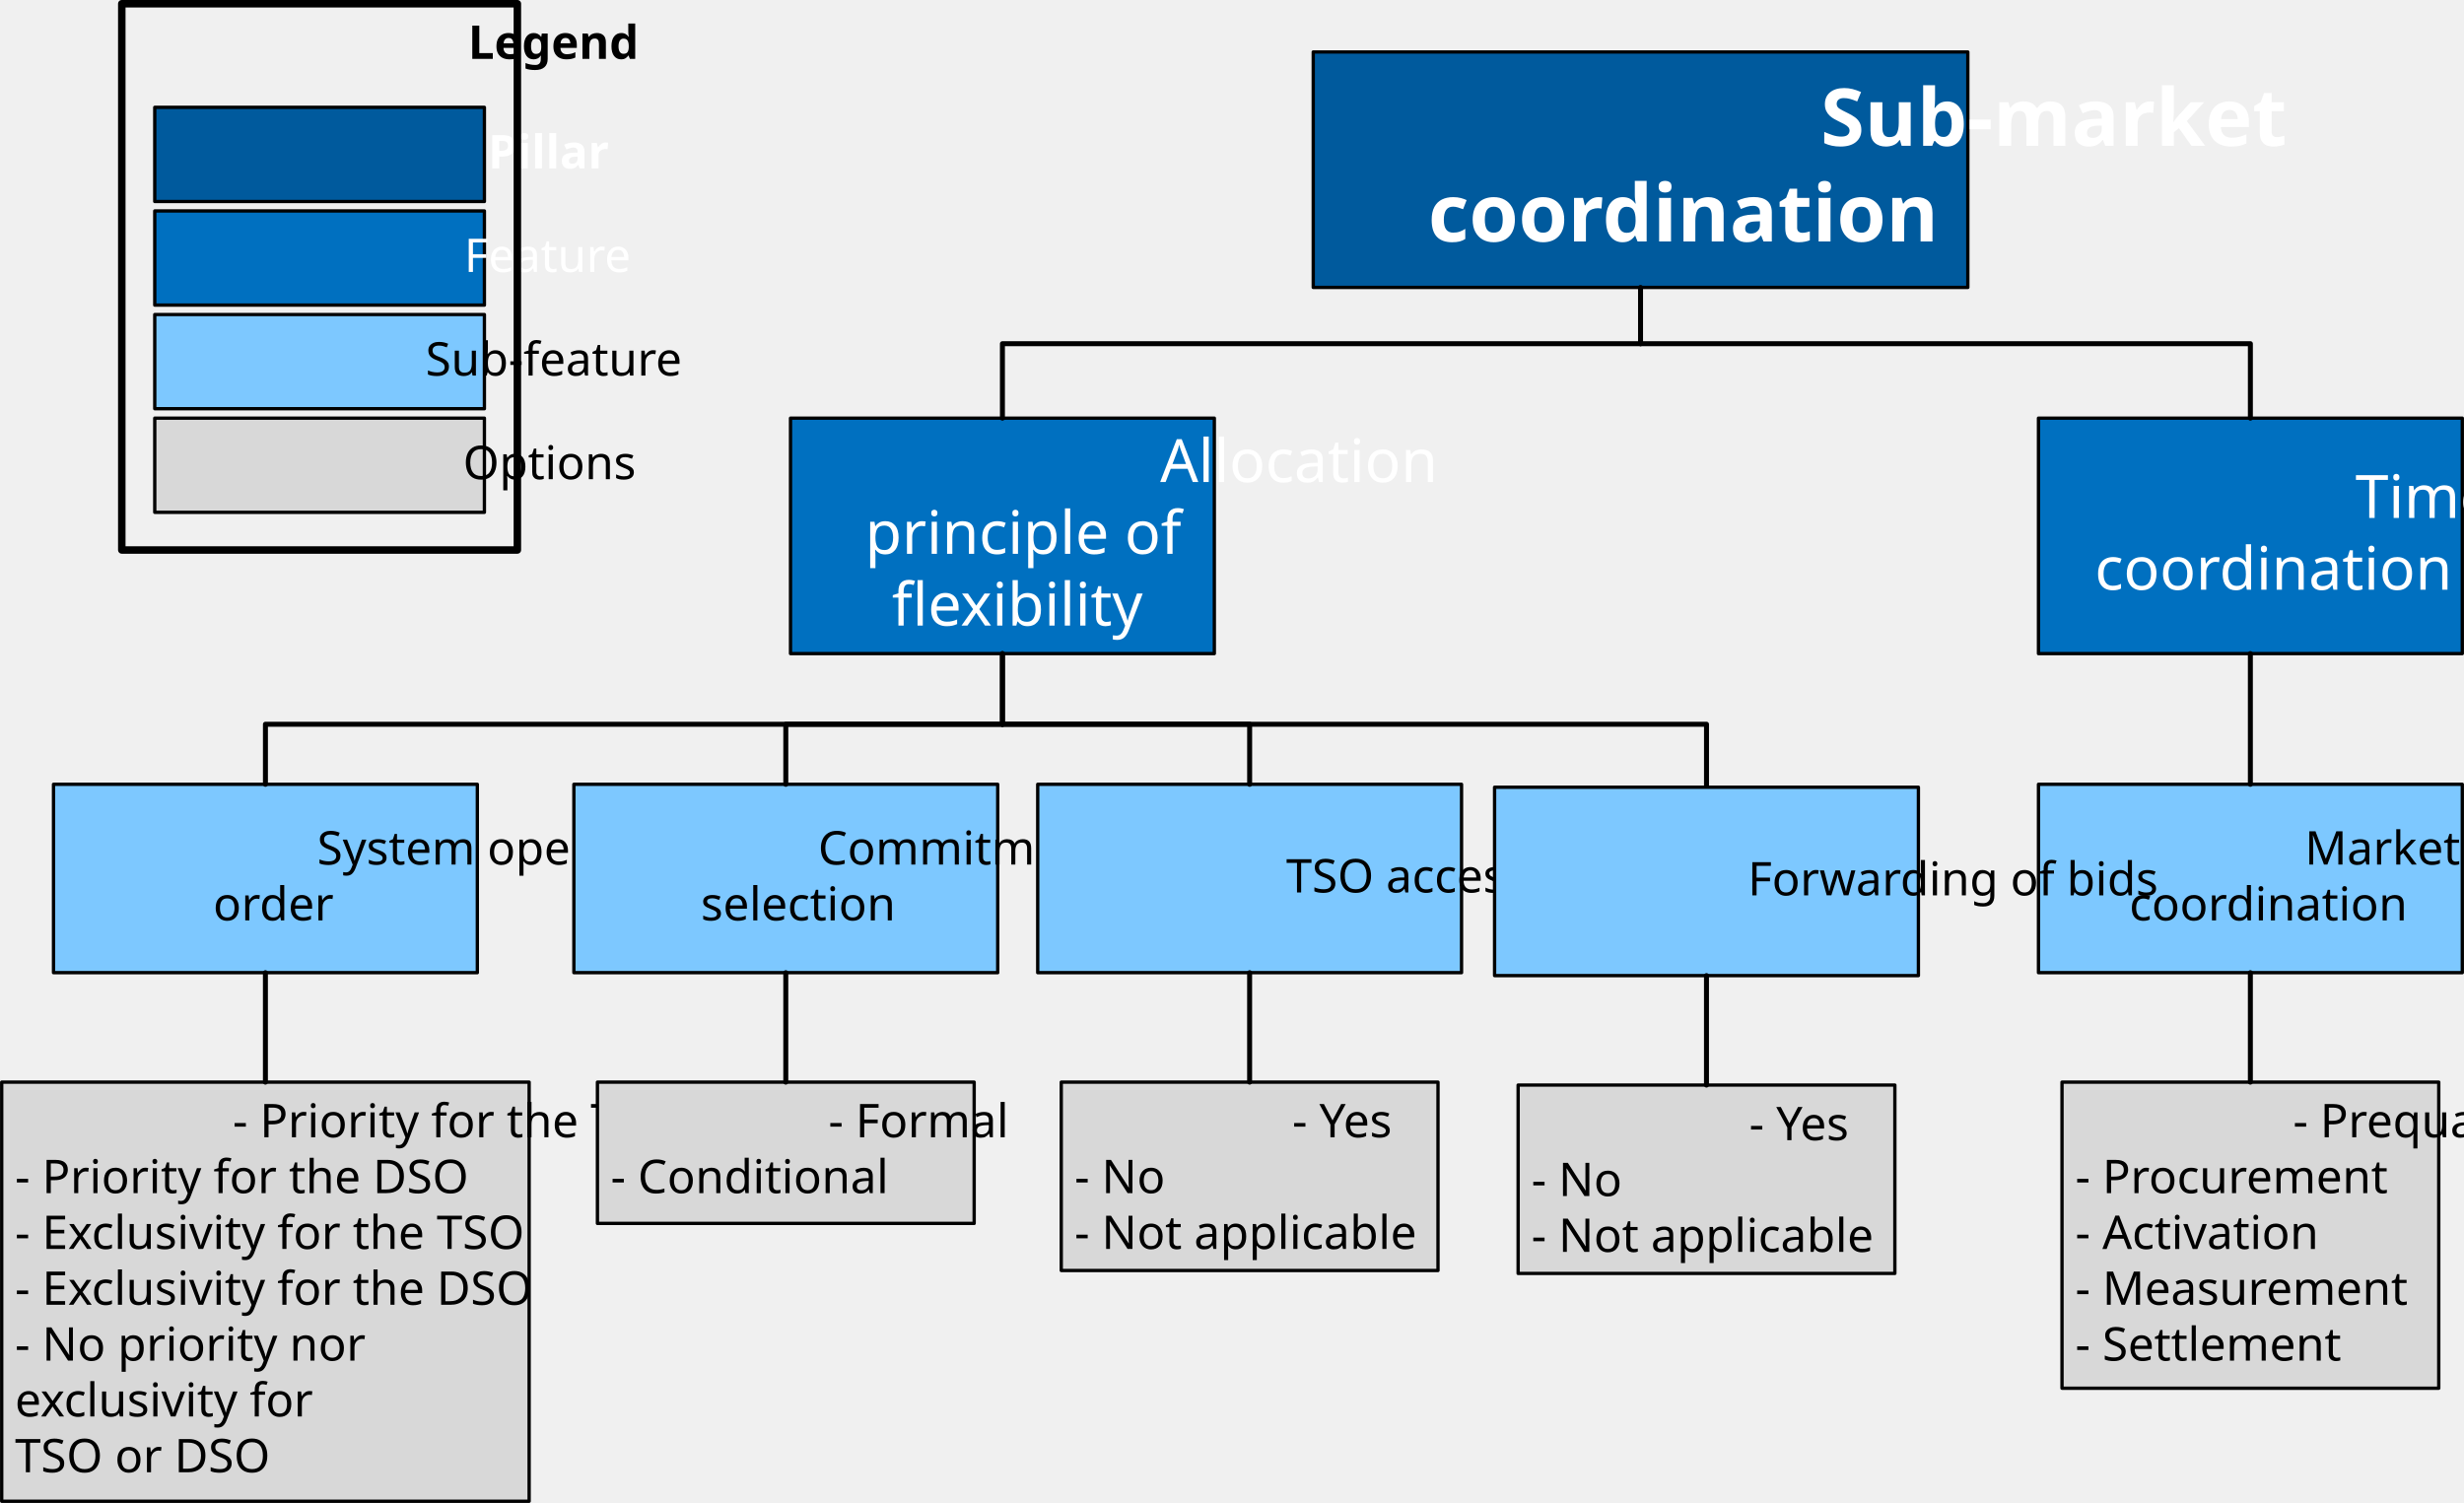
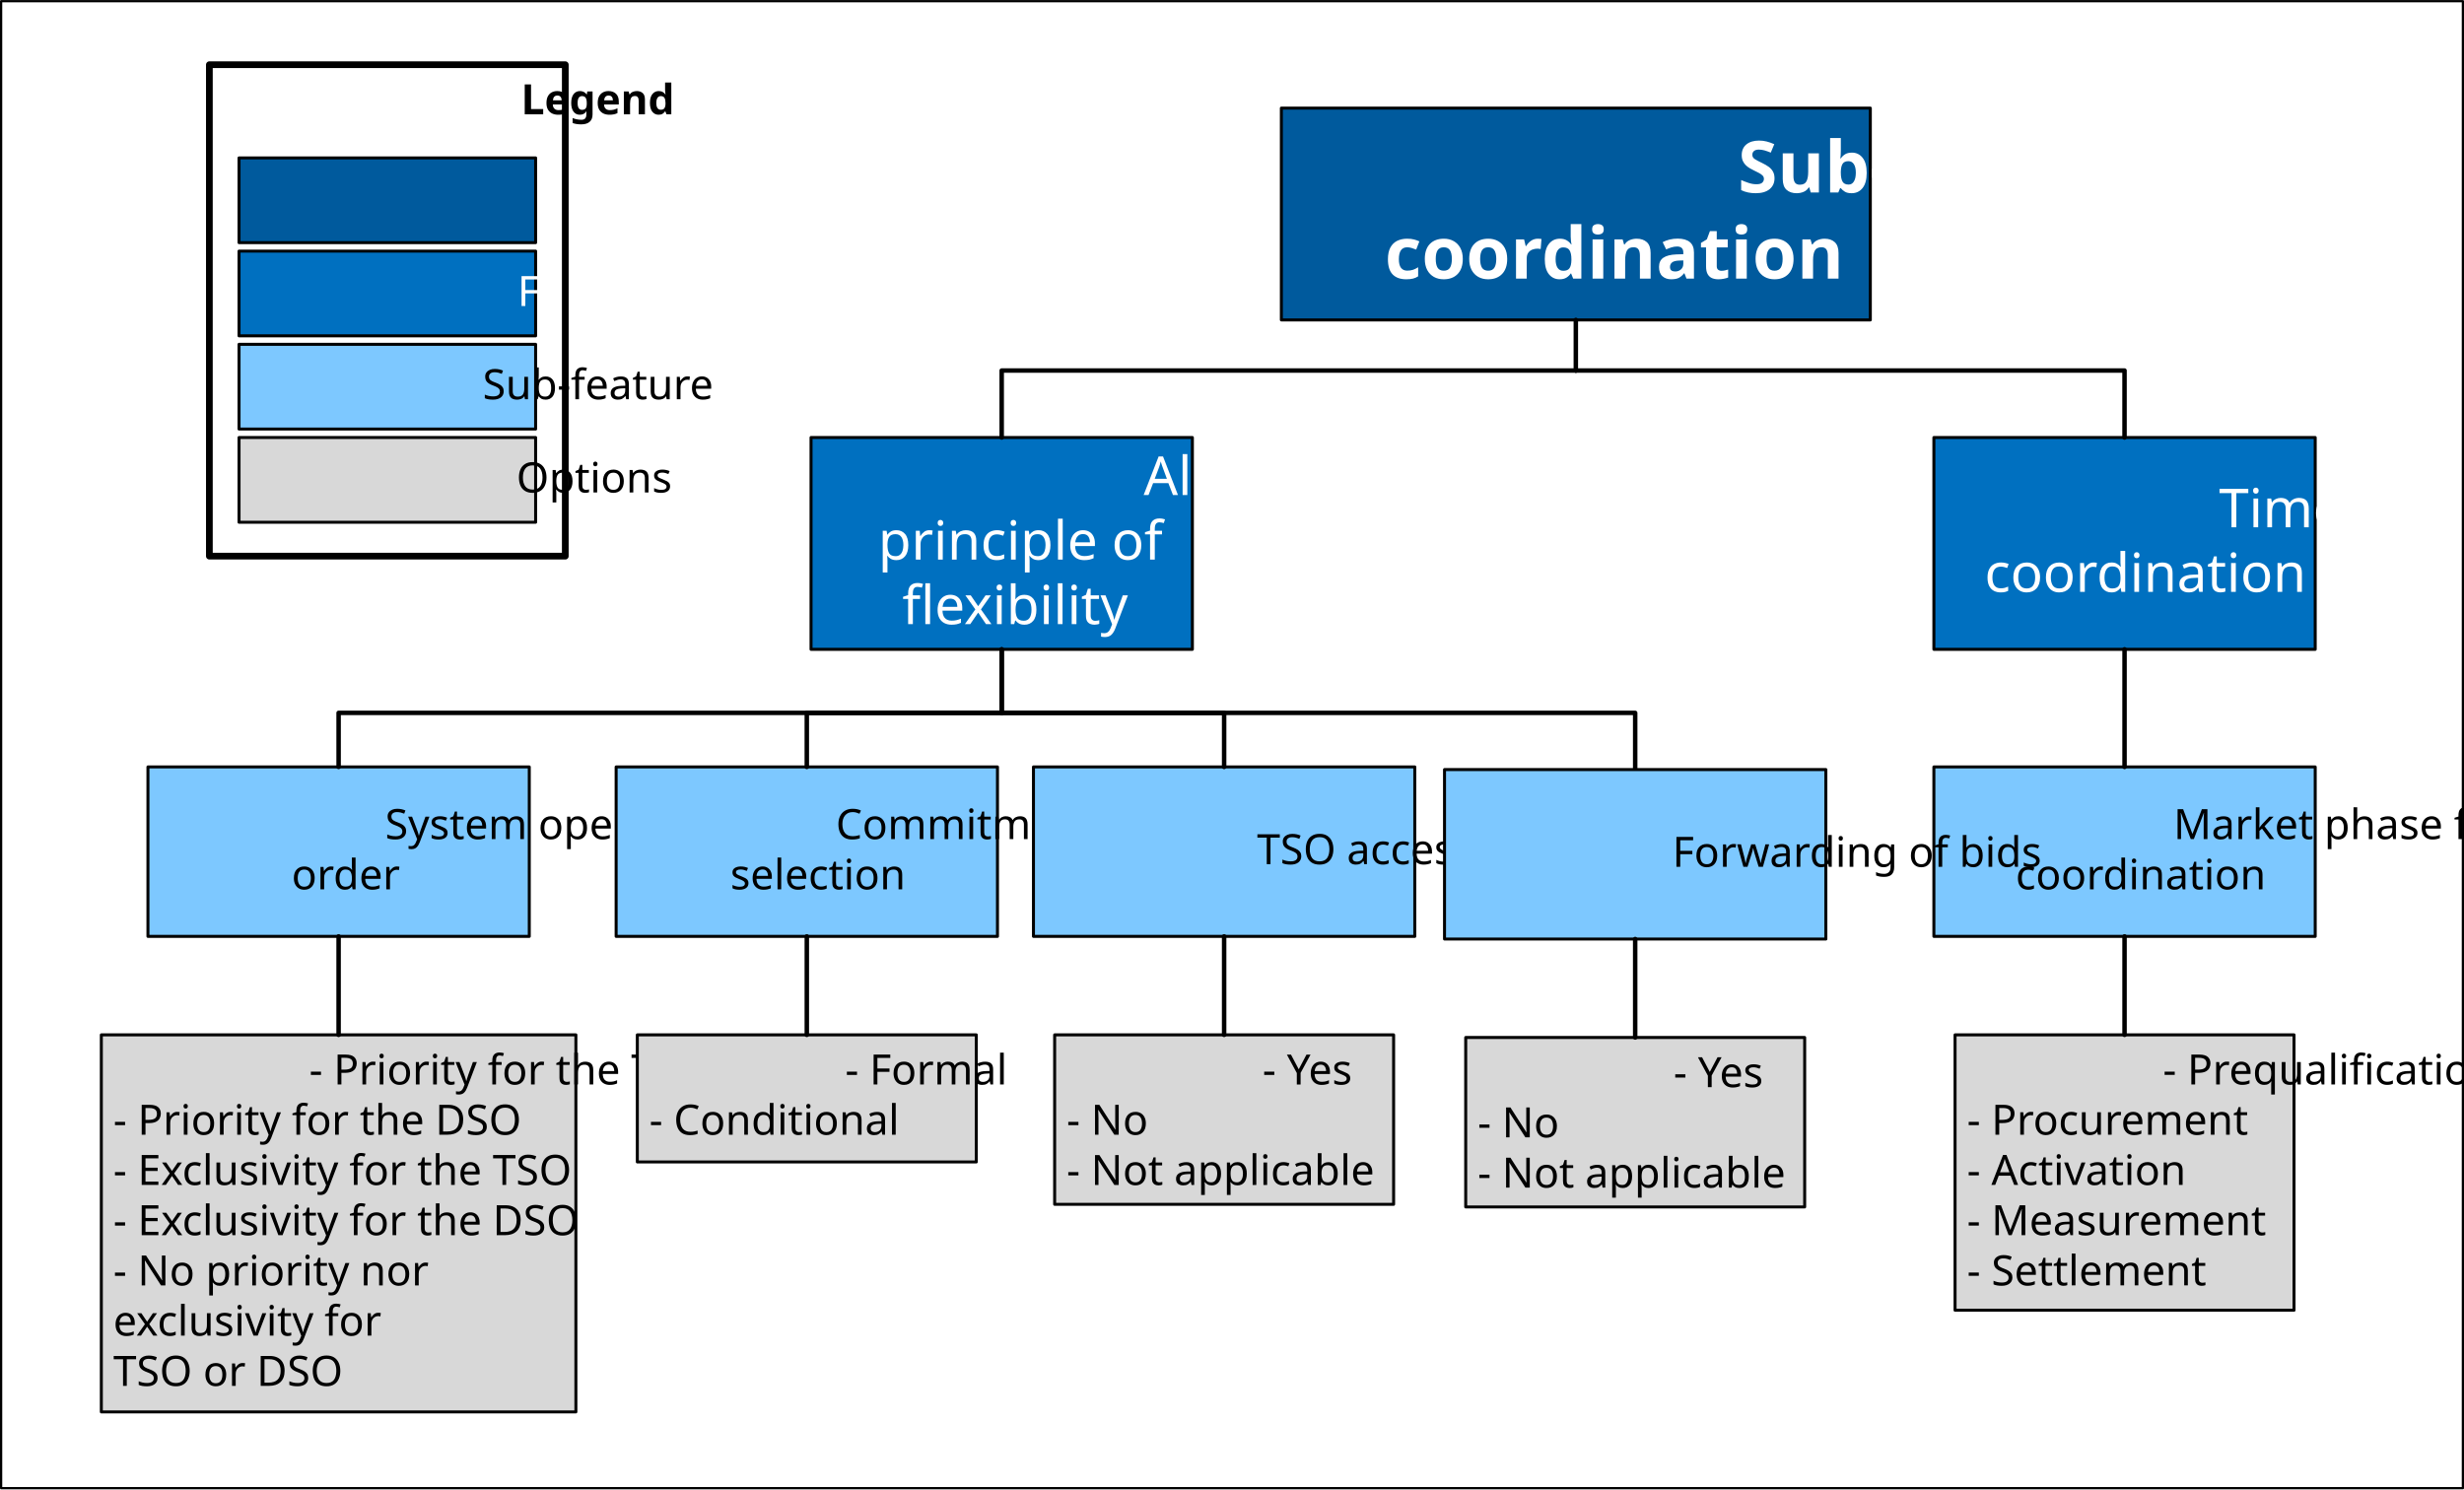
- <svg xmlns="http://www.w3.org/2000/svg" xmlns:ns1="http://schemas.microsoft.com/visio/2003/SVGExtensions/" width="10.299in" height="6.282in" viewBox="0 0 741.551 452.334" xml:space="preserve" color-interpolation-filters="sRGB" class="st14">
+ <svg xmlns="http://www.w3.org/2000/svg" xmlns:ns1="http://schemas.microsoft.com/visio/2003/SVGExtensions/" width="11.447in" height="6.92in" viewBox="0 0 824.215 498.23" xml:space="preserve" color-interpolation-filters="sRGB" class="st15">
  <ns1:documentProperties ns1:langID="1033" ns1:metric="true" ns1:viewMarkup="false" />
  <style type="text/css">
	
- 		.st1 {fill:#005a9d;stroke:#000000;stroke-linecap:round;stroke-linejoin:round;stroke-width:1}
- 		.st2 {fill:#ffffff;font-family:Calibri;font-size:2em;font-weight:bold}
- 		.st3 {font-size:1em}
- 		.st4 {fill:#0070c0;stroke:#000000;stroke-linecap:round;stroke-linejoin:round;stroke-width:1}
- 		.st5 {fill:#ffffff;font-family:Calibri;font-size:1.5em}
- 		.st6 {fill:#7dc8ff;stroke:#000000;stroke-linecap:round;stroke-linejoin:round;stroke-width:1}
- 		.st7 {fill:#000000;font-family:Calibri;font-size:1.167em}
- 		.st8 {fill:#d8d8d8;stroke:#000000;stroke-linecap:round;stroke-linejoin:round;stroke-width:1}
- 		.st9 {stroke:#000000;stroke-linecap:round;stroke-linejoin:round;stroke-width:1.5}
- 		.st10 {fill:#ffffff;font-family:Calibri;font-size:1.167em;font-weight:bold}
- 		.st11 {fill:#ffffff;font-family:Calibri;font-size:1.167em}
- 		.st12 {fill:none;stroke:#000000;stroke-linecap:round;stroke-linejoin:round;stroke-width:2.25}
- 		.st13 {fill:#000000;font-family:Calibri;font-size:1.167em;font-weight:bold}
- 		.st14 {fill:none;fill-rule:evenodd;font-size:12px;overflow:visible;stroke-linecap:square;stroke-miterlimit:3}
+ 		.st1 {fill:#ffffff;stroke:#000000;stroke-linecap:round;stroke-linejoin:round;stroke-width:0.75}
+ 		.st2 {fill:#005a9d;stroke:#000000;stroke-linecap:round;stroke-linejoin:round;stroke-width:1}
+ 		.st3 {fill:#ffffff;font-family:Calibri;font-size:2em;font-weight:bold}
+ 		.st4 {font-size:1em}
+ 		.st5 {fill:#0070c0;stroke:#000000;stroke-linecap:round;stroke-linejoin:round;stroke-width:1}
+ 		.st6 {fill:#ffffff;font-family:Calibri;font-size:1.5em}
+ 		.st7 {fill:#7dc8ff;stroke:#000000;stroke-linecap:round;stroke-linejoin:round;stroke-width:1}
+ 		.st8 {fill:#000000;font-family:Calibri;font-size:1.167em}
+ 		.st9 {fill:#d8d8d8;stroke:#000000;stroke-linecap:round;stroke-linejoin:round;stroke-width:1}
+ 		.st10 {stroke:#000000;stroke-linecap:round;stroke-linejoin:round;stroke-width:1.5}
+ 		.st11 {fill:#ffffff;font-family:Calibri;font-size:1.167em;font-weight:bold}
+ 		.st12 {fill:#ffffff;font-family:Calibri;font-size:1.167em}
+ 		.st13 {fill:none;stroke:#000000;stroke-linecap:round;stroke-linejoin:round;stroke-width:2.25}
+ 		.st14 {fill:#000000;font-family:Calibri;font-size:1.167em;font-weight:bold}
+ 		.st15 {fill:none;fill-rule:evenodd;font-size:12px;overflow:visible;stroke-linecap:square;stroke-miterlimit:3}
	
	</style>
  <g ns1:mID="0" ns1:index="1" ns1:groupContext="foregroundPage">
    <ns1:pageProperties ns1:drawingScale="0.0393701" ns1:pageScale="0.0393701" ns1:drawingUnits="24" ns1:shadowOffsetX="8.50394" ns1:shadowOffsetY="-8.50394" />
-     <g id="shape4-1" ns1:mID="4" ns1:groupContext="shape" transform="translate(395.224,-365.823)">
-       <ns1:userDefs>
-         <ns1:ud ns1:nameU="visVersion" ns1:val="VT0(15):26" />
-       </ns1:userDefs>
-       <ns1:textBlock ns1:margins="rect(4,4,4,4)" ns1:tabSpace="42.5197" />
-       <ns1:textRect cx="98.504" cy="416.901" width="197.01" height="70.866" />
-       <rect x="0" y="381.468" width="197.008" height="70.866" class="st1" />
-       <text x="40.37" y="409.7" class="st2" ns1:langID="3082">
-         <ns1:paragraph ns1:horizAlign="1" />
-         <ns1:tabList />Sub-market <tspan x="34.57" dy="1.2em" class="st3">coordination</tspan>
-       </text>
-     </g>
-     <g id="shape1005-5" ns1:mID="1005" ns1:groupContext="shape" transform="translate(237.902,-255.618)">
-       <ns1:userDefs>
-         <ns1:ud ns1:nameU="visVersion" ns1:val="VT0(15):26" />
-       </ns1:userDefs>
-       <ns1:textBlock ns1:margins="rect(4,4,4,4)" ns1:tabSpace="42.5197" />
-       <ns1:textRect cx="63.779" cy="416.901" width="127.56" height="70.866" />
-       <rect x="0" y="381.468" width="127.559" height="70.866" class="st4" />
-       <text x="27.02" y="400.7" class="st5" ns1:langID="3082">
-         <ns1:paragraph ns1:horizAlign="1" />
-         <ns1:tabList />Allocation <tspan x="22.45" dy="1.2em" class="st3">principle of </tspan>
-         <tspan x="30.51" dy="1.2em" class="st3">flexibility</tspan>
-       </text>
-     </g>
-     <g id="shape1006-10" ns1:mID="1006" ns1:groupContext="shape" transform="translate(613.492,-255.618)">
-       <ns1:userDefs>
-         <ns1:ud ns1:nameU="visVersion" ns1:val="VT0(15):26" />
-       </ns1:userDefs>
-       <ns1:textBlock ns1:margins="rect(4,4,4,4)" ns1:tabSpace="42.5197" />
-       <ns1:textRect cx="63.779" cy="416.901" width="127.56" height="70.866" />
-       <rect x="0" y="381.468" width="127.559" height="70.866" class="st4" />
-       <text x="11.13" y="411.5" class="st5" ns1:langID="3082">
-         <ns1:paragraph ns1:horizAlign="1" />
-         <ns1:tabList />Timeframe for <tspan x="16.96" dy="1.2em" class="st3">coordination</tspan>
-       </text>
-     </g>
-     <g id="shape1007-14" ns1:mID="1007" ns1:groupContext="shape" transform="translate(16.0906,-159.586)">
-       <ns1:userDefs>
-         <ns1:ud ns1:nameU="visVersion" ns1:val="VT0(15):26" />
-       </ns1:userDefs>
-       <ns1:textBlock ns1:margins="rect(4,4,4,4)" ns1:tabSpace="42.5197" />
-       <ns1:textRect cx="63.779" cy="423.987" width="127.56" height="56.693" />
-       <rect x="0" y="395.641" width="127.559" height="56.693" class="st6" />
-       <text x="13.8" y="419.79" class="st7" ns1:langID="3082">
-         <ns1:paragraph ns1:horizAlign="1" />
-         <ns1:tabList />System operators <tspan x="48.05" dy="1.2em" class="st3">order</tspan>
-       </text>
-     </g>
-     <g id="shape1008-18" ns1:mID="1008" ns1:groupContext="shape" transform="translate(172.705,-159.586)">
-       <ns1:userDefs>
-         <ns1:ud ns1:nameU="visVersion" ns1:val="VT0(15):26" />
-       </ns1:userDefs>
-       <ns1:textBlock ns1:margins="rect(4,4,4,4)" ns1:tabSpace="42.5197" />
-       <ns1:textRect cx="63.779" cy="423.987" width="127.56" height="56.693" />
-       <rect x="0" y="395.641" width="127.559" height="56.693" class="st6" />
-       <text x="7.96" y="419.79" class="st7" ns1:langID="3082">
-         <ns1:paragraph ns1:horizAlign="1" />
-         <ns1:tabList />Commitment to bid <tspan x="38.19" dy="1.2em" class="st3">selection</tspan>
-       </text>
-     </g>
-     <g id="shape1009-22" ns1:mID="1009" ns1:groupContext="shape" transform="translate(312.301,-159.586)">
-       <ns1:userDefs>
-         <ns1:ud ns1:nameU="visVersion" ns1:val="VT0(15):26" />
-       </ns1:userDefs>
-       <ns1:textBlock ns1:margins="rect(4,4,4,4)" ns1:tabSpace="42.5197" />
-       <ns1:textRect cx="63.779" cy="423.987" width="127.56" height="56.693" />
-       <rect x="0" y="395.641" width="127.559" height="56.693" class="st6" />
-       <text x="9.24" y="428.19" class="st7" ns1:langID="3082">
+     <g id="shape1251-1" ns1:mID="1251" ns1:groupContext="shape" transform="translate(0.375,-0.375)">
+       <rect x="0" y="0.75" width="823.465" height="497.48" class="st1" />
+     </g>
+     <g id="shape4-3" ns1:mID="4" ns1:groupContext="shape" transform="translate(428.619,-391.21)">
+       <ns1:userDefs>
+         <ns1:ud ns1:nameU="visVersion" ns1:val="VT0(15):26" />
+       </ns1:userDefs>
+       <ns1:textBlock ns1:margins="rect(4,4,4,4)" ns1:tabSpace="42.5197" />
+       <ns1:textRect cx="98.504" cy="462.797" width="197.01" height="70.866" />
+       <rect x="0" y="427.364" width="197.008" height="70.866" class="st2" />
+       <text x="40.37" y="455.6" class="st3" ns1:langID="3082">
+         <ns1:paragraph ns1:horizAlign="1" />
+         <ns1:tabList />Sub-market <tspan x="34.57" dy="1.2em" class="st4">coordination</tspan>
+       </text>
+     </g>
+     <g id="shape1005-7" ns1:mID="1005" ns1:groupContext="shape" transform="translate(271.296,-281.005)">
+       <ns1:userDefs>
+         <ns1:ud ns1:nameU="visVersion" ns1:val="VT0(15):26" />
+       </ns1:userDefs>
+       <ns1:textBlock ns1:margins="rect(4,4,4,4)" ns1:tabSpace="42.5197" />
+       <ns1:textRect cx="63.779" cy="462.797" width="127.56" height="70.866" />
+       <rect x="0" y="427.364" width="127.559" height="70.866" class="st5" />
+       <text x="27.02" y="446.6" class="st6" ns1:langID="3082">
+         <ns1:paragraph ns1:horizAlign="1" />
+         <ns1:tabList />Allocation <tspan x="22.45" dy="1.2em" class="st4">principle of </tspan>
+         <tspan x="30.51" dy="1.2em" class="st4">flexibility</tspan>
+       </text>
+     </g>
+     <g id="shape1006-12" ns1:mID="1006" ns1:groupContext="shape" transform="translate(646.887,-281.005)">
+       <ns1:userDefs>
+         <ns1:ud ns1:nameU="visVersion" ns1:val="VT0(15):26" />
+       </ns1:userDefs>
+       <ns1:textBlock ns1:margins="rect(4,4,4,4)" ns1:tabSpace="42.5197" />
+       <ns1:textRect cx="63.779" cy="462.797" width="127.56" height="70.866" />
+       <rect x="0" y="427.364" width="127.559" height="70.866" class="st5" />
+       <text x="11.13" y="457.4" class="st6" ns1:langID="3082">
+         <ns1:paragraph ns1:horizAlign="1" />
+         <ns1:tabList />Timeframe for <tspan x="16.96" dy="1.2em" class="st4">coordination</tspan>
+       </text>
+     </g>
+     <g id="shape1007-16" ns1:mID="1007" ns1:groupContext="shape" transform="translate(49.4852,-184.973)">
+       <ns1:userDefs>
+         <ns1:ud ns1:nameU="visVersion" ns1:val="VT0(15):26" />
+       </ns1:userDefs>
+       <ns1:textBlock ns1:margins="rect(4,4,4,4)" ns1:tabSpace="42.5197" />
+       <ns1:textRect cx="63.779" cy="469.884" width="127.56" height="56.693" />
+       <rect x="0" y="441.537" width="127.559" height="56.693" class="st7" />
+       <text x="13.8" y="465.68" class="st8" ns1:langID="3082">
+         <ns1:paragraph ns1:horizAlign="1" />
+         <ns1:tabList />System operators <tspan x="48.05" dy="1.2em" class="st4">order</tspan>
+       </text>
+     </g>
+     <g id="shape1008-20" ns1:mID="1008" ns1:groupContext="shape" transform="translate(206.099,-184.973)">
+       <ns1:userDefs>
+         <ns1:ud ns1:nameU="visVersion" ns1:val="VT0(15):26" />
+       </ns1:userDefs>
+       <ns1:textBlock ns1:margins="rect(4,4,4,4)" ns1:tabSpace="42.5197" />
+       <ns1:textRect cx="63.779" cy="469.884" width="127.56" height="56.693" />
+       <rect x="0" y="441.537" width="127.559" height="56.693" class="st7" />
+       <text x="7.96" y="465.68" class="st8" ns1:langID="3082">
+         <ns1:paragraph ns1:horizAlign="1" />
+         <ns1:tabList />Commitment to bid <tspan x="38.19" dy="1.2em" class="st4">selection</tspan>
+       </text>
+     </g>
+     <g id="shape1009-24" ns1:mID="1009" ns1:groupContext="shape" transform="translate(345.696,-184.973)">
+       <ns1:userDefs>
+         <ns1:ud ns1:nameU="visVersion" ns1:val="VT0(15):26" />
+       </ns1:userDefs>
+       <ns1:textBlock ns1:margins="rect(4,4,4,4)" ns1:tabSpace="42.5197" />
+       <ns1:textRect cx="63.779" cy="469.884" width="127.56" height="56.693" />
+       <rect x="0" y="441.537" width="127.559" height="56.693" class="st7" />
+       <text x="9.24" y="474.08" class="st8" ns1:langID="3082">
        <ns1:paragraph ns1:horizAlign="1" />
        <ns1:tabList />TSO access to DERs</text>
    </g>
-     <g id="shape1010-25" ns1:mID="1010" ns1:groupContext="shape" transform="translate(613.492,-159.586)">
-       <ns1:userDefs>
-         <ns1:ud ns1:nameU="visVersion" ns1:val="VT0(15):26" />
-       </ns1:userDefs>
-       <ns1:textBlock ns1:margins="rect(4,4,4,4)" ns1:tabSpace="42.5197" />
-       <ns1:textRect cx="63.779" cy="423.987" width="127.56" height="56.693" />
-       <rect x="0" y="395.641" width="127.559" height="56.693" class="st6" />
-       <text x="14.63" y="419.79" class="st7" ns1:langID="3082">
-         <ns1:paragraph ns1:horizAlign="1" />
-         <ns1:tabList />Market phase for <tspan x="27.36" dy="1.2em" class="st3">coordination </tspan>
-       </text>
-     </g>
-     <g id="shape1011-29" ns1:mID="1011" ns1:groupContext="shape" transform="translate(0.5,-0.5)">
-       <ns1:userDefs>
-         <ns1:ud ns1:nameU="visVersion" ns1:val="VT0(15):26" />
-       </ns1:userDefs>
-       <ns1:textBlock ns1:margins="rect(4,4,4,4)" ns1:tabSpace="42.5197" ns1:verticalAlign="0" />
-       <ns1:textRect cx="79.37" cy="389.263" width="158.75" height="126.142" />
-       <rect x="0" y="326.192" width="158.74" height="126.142" class="st8" />
-       <text x="4" y="342.79" class="st7" ns1:langID="3082">
+     <g id="shape1010-27" ns1:mID="1010" ns1:groupContext="shape" transform="translate(646.887,-184.973)">
+       <ns1:userDefs>
+         <ns1:ud ns1:nameU="visVersion" ns1:val="VT0(15):26" />
+       </ns1:userDefs>
+       <ns1:textBlock ns1:margins="rect(4,4,4,4)" ns1:tabSpace="42.5197" />
+       <ns1:textRect cx="63.779" cy="469.884" width="127.56" height="56.693" />
+       <rect x="0" y="441.537" width="127.559" height="56.693" class="st7" />
+       <text x="14.63" y="465.68" class="st8" ns1:langID="3082">
+         <ns1:paragraph ns1:horizAlign="1" />
+         <ns1:tabList />Market phase for <tspan x="27.36" dy="1.2em" class="st4">coordination </tspan>
+       </text>
+     </g>
+     <g id="shape1011-31" ns1:mID="1011" ns1:groupContext="shape" transform="translate(33.8947,-25.8868)">
+       <ns1:userDefs>
+         <ns1:ud ns1:nameU="visVersion" ns1:val="VT0(15):26" />
+       </ns1:userDefs>
+       <ns1:textBlock ns1:margins="rect(4,4,4,4)" ns1:tabSpace="42.5197" ns1:verticalAlign="0" />
+       <ns1:textRect cx="79.37" cy="435.159" width="158.75" height="126.142" />
+       <rect x="0" y="372.089" width="158.74" height="126.142" class="st9" />
+       <text x="4" y="388.69" class="st8" ns1:langID="3082">
        <ns1:paragraph />
        <ns1:tabList />- Priority for the TSO<ns1:newlineChar />
-         <tspan x="4" dy="1.2em" class="st3">-</tspan> Priority for the DSO<ns1:newlineChar />
-         <tspan x="4" dy="1.2em" class="st3">-</tspan> Exclusivity for the TSO<ns1:newlineChar />
-         <tspan x="4" dy="1.2em" class="st3">-</tspan> Exclusivity for the DSO<ns1:newlineChar />
-         <tspan x="4" dy="1.2em" class="st3">-</tspan> No priority nor <tspan x="4" dy="1.2em" class="st3">exclusivity for <ns1:lf />
+         <tspan x="4" dy="1.2em" class="st4">-</tspan> Priority for the DSO<ns1:newlineChar />
+         <tspan x="4" dy="1.2em" class="st4">-</tspan> Exclusivity for the TSO<ns1:newlineChar />
+         <tspan x="4" dy="1.2em" class="st4">-</tspan> Exclusivity for the DSO<ns1:newlineChar />
+         <tspan x="4" dy="1.2em" class="st4">-</tspan> No priority nor <tspan x="4" dy="1.2em" class="st4">exclusivity for <ns1:lf />
        </tspan>
-         <tspan x="4" dy="1.2em" class="st3">TSO or DSO</tspan>
-       </text>
-     </g>
-     <g id="shape1012-38" ns1:mID="1012" ns1:groupContext="shape" transform="translate(179.791,-84.1221)">
-       <ns1:userDefs>
-         <ns1:ud ns1:nameU="visVersion" ns1:val="VT0(15):26" />
-       </ns1:userDefs>
-       <ns1:textBlock ns1:margins="rect(4,4,4,4)" ns1:tabSpace="42.5197" ns1:verticalAlign="0" />
-       <ns1:textRect cx="56.693" cy="431.074" width="113.39" height="42.52" />
-       <rect x="0" y="409.814" width="113.386" height="42.52" class="st8" />
-       <text x="4" y="426.41" class="st7" ns1:langID="3082">
+         <tspan x="4" dy="1.2em" class="st4">TSO or DSO</tspan>
+       </text>
+     </g>
+     <g id="shape1012-40" ns1:mID="1012" ns1:groupContext="shape" transform="translate(213.186,-109.509)">
+       <ns1:userDefs>
+         <ns1:ud ns1:nameU="visVersion" ns1:val="VT0(15):26" />
+       </ns1:userDefs>
+       <ns1:textBlock ns1:margins="rect(4,4,4,4)" ns1:tabSpace="42.5197" ns1:verticalAlign="0" />
+       <ns1:textRect cx="56.693" cy="476.97" width="113.39" height="42.52" />
+       <rect x="0" y="455.711" width="113.386" height="42.52" class="st9" />
+       <text x="4" y="472.31" class="st8" ns1:langID="3082">
        <ns1:paragraph />
        <ns1:tabList />- Formal <ns1:newlineChar />
-         <tspan x="4" dy="1.2em" class="st3">-</tspan> Conditional</text>
-     </g>
-     <g id="shape1013-42" ns1:mID="1013" ns1:groupContext="shape" transform="translate(319.388,-69.9488)">
-       <ns1:userDefs>
-         <ns1:ud ns1:nameU="visVersion" ns1:val="VT0(15):26" />
-       </ns1:userDefs>
-       <ns1:textBlock ns1:margins="rect(4,4,4,4)" ns1:tabSpace="42.5197" ns1:verticalAlign="0" />
-       <ns1:textRect cx="56.693" cy="423.987" width="113.39" height="56.693" />
-       <rect x="0" y="395.641" width="113.386" height="56.693" class="st8" />
-       <text x="4" y="412.24" class="st7" ns1:langID="3082">
+         <tspan x="4" dy="1.2em" class="st4">-</tspan> Conditional</text>
+     </g>
+     <g id="shape1013-44" ns1:mID="1013" ns1:groupContext="shape" transform="translate(352.782,-95.3356)">
+       <ns1:userDefs>
+         <ns1:ud ns1:nameU="visVersion" ns1:val="VT0(15):26" />
+       </ns1:userDefs>
+       <ns1:textBlock ns1:margins="rect(4,4,4,4)" ns1:tabSpace="42.5197" ns1:verticalAlign="0" />
+       <ns1:textRect cx="56.693" cy="469.884" width="113.39" height="56.693" />
+       <rect x="0" y="441.537" width="113.386" height="56.693" class="st9" />
+       <text x="4" y="458.14" class="st8" ns1:langID="3082">
        <ns1:paragraph />
        <ns1:tabList />- Yes<ns1:newlineChar />
-         <tspan x="4" dy="1.2em" class="st3">-</tspan> No<ns1:newlineChar />
-         <tspan x="4" dy="1.2em" class="st3">-</tspan> Not applicable</text>
-     </g>
-     <g id="shape1014-47" ns1:mID="1014" ns1:groupContext="shape" transform="translate(620.579,-34.5157)">
-       <ns1:userDefs>
-         <ns1:ud ns1:nameU="visVersion" ns1:val="VT0(15):26" />
-       </ns1:userDefs>
-       <ns1:textBlock ns1:margins="rect(4,4,4,4)" ns1:tabSpace="42.5197" ns1:verticalAlign="0" />
-       <ns1:textRect cx="56.693" cy="406.271" width="113.39" height="92.126" />
-       <rect x="0" y="360.208" width="113.386" height="92.126" class="st8" />
-       <text x="4" y="376.81" class="st7" ns1:langID="3082">
+         <tspan x="4" dy="1.2em" class="st4">-</tspan> No<ns1:newlineChar />
+         <tspan x="4" dy="1.2em" class="st4">-</tspan> Not applicable</text>
+     </g>
+     <g id="shape1014-49" ns1:mID="1014" ns1:groupContext="shape" transform="translate(653.973,-59.9025)">
+       <ns1:userDefs>
+         <ns1:ud ns1:nameU="visVersion" ns1:val="VT0(15):26" />
+       </ns1:userDefs>
+       <ns1:textBlock ns1:margins="rect(4,4,4,4)" ns1:tabSpace="42.5197" ns1:verticalAlign="0" />
+       <ns1:textRect cx="56.693" cy="452.167" width="113.39" height="92.126" />
+       <rect x="0" y="406.104" width="113.386" height="92.126" class="st9" />
+       <text x="4" y="422.7" class="st8" ns1:langID="3082">
        <ns1:paragraph />
        <ns1:tabList />- Prequalification<ns1:newlineChar />
-         <tspan x="4" dy="1.2em" class="st3">-</tspan> Procurement<ns1:newlineChar />
-         <tspan x="4" dy="1.2em" class="st3">-</tspan> Activation<ns1:newlineChar />
-         <tspan x="4" dy="1.2em" class="st3">-</tspan> Measurement<ns1:newlineChar />
-         <tspan x="4" dy="1.2em" class="st3">-</tspan> Settlement</text>
-     </g>
-     <g id="shape1015-54" ns1:mID="1015" ns1:groupContext="shape" transform="translate(-372.464,325.692) rotate(-90)">
-       <path d="M0 452.33 L32.94 452.33" class="st9" />
-     </g>
-     <g id="shape1016-57" ns1:mID="1016" ns1:groupContext="shape" transform="translate(-215.849,325.692) rotate(-90)">
-       <path d="M0 452.33 L32.94 452.33" class="st9" />
-     </g>
-     <g id="shape1017-60" ns1:mID="1017" ns1:groupContext="shape" transform="translate(-76.253,325.692) rotate(-90)">
-       <path d="M0 452.33 L32.94 452.33" class="st9" />
-     </g>
-     <g id="shape1018-63" ns1:mID="1018" ns1:groupContext="shape" transform="translate(754.015,196.716) rotate(90)">
+         <tspan x="4" dy="1.2em" class="st4">-</tspan> Procurement<ns1:newlineChar />
+         <tspan x="4" dy="1.2em" class="st4">-</tspan> Activation<ns1:newlineChar />
+         <tspan x="4" dy="1.2em" class="st4">-</tspan> Measurement<ns1:newlineChar />
+         <tspan x="4" dy="1.2em" class="st4">-</tspan> Settlement</text>
+     </g>
+     <g id="shape1015-56" ns1:mID="1015" ns1:groupContext="shape" transform="translate(-384.966,346.202) rotate(-90)">
+       <path d="M0 498.23 L32.94 498.23" class="st10" />
+     </g>
+     <g id="shape1016-59" ns1:mID="1016" ns1:groupContext="shape" transform="translate(-228.351,346.202) rotate(-90)">
+       <path d="M0 498.23 L32.94 498.23" class="st10" />
+     </g>
+     <g id="shape1017-62" ns1:mID="1017" ns1:groupContext="shape" transform="translate(-88.755,346.202) rotate(-90)">
+       <path d="M0 498.23 L32.94 498.23" class="st10" />
+     </g>
+     <g id="shape1018-65" ns1:mID="1018" ns1:groupContext="shape" transform="translate(833.306,217.225) rotate(90)">
      <ns1:userDefs>
        <ns1:ud ns1:nameU="Scale" ns1:val="VT0(1):26" />
        <ns1:ud ns1:nameU="AntiScale" ns1:val="VT0(1):26" />
        <ns1:ud ns1:nameU="visVersion" ns1:val="VT0(15):26" />
      </ns1:userDefs>
-       <path d="M0 452.33 L21.26 452.33" class="st9" />
-       <path d="M21.26 452.33 L21.26 674.14 L39.34 674.14" class="st9" />
-       <path d="M21.26 452.33 L21.26 240.43 L40.22 240.43" class="st9" />
-     </g>
-     <g id="shape1019-68" ns1:mID="1019" ns1:groupContext="shape" transform="translate(224.938,236.055) rotate(-90)">
-       <path d="M0 452.33 L39.34 452.33" class="st9" />
-     </g>
-     <g id="shape1020-71" ns1:mID="1020" ns1:groupContext="shape" transform="translate(224.938,325.692) rotate(-90)">
-       <path d="M0 452.33 L32.94 452.33" class="st9" />
-     </g>
-     <g id="shape1021-74" ns1:mID="1021" ns1:groupContext="shape" transform="translate(946.062,86.5102) rotate(90)">
+       <path d="M0 498.23 L21.26 498.23" class="st10" />
+       <path d="M21.26 498.23 L21.26 720.04 L39.34 720.04" class="st10" />
+       <path d="M21.26 498.23 L21.26 286.33 L40.22 286.33" class="st10" />
+     </g>
+     <g id="shape1019-70" ns1:mID="1019" ns1:groupContext="shape" transform="translate(212.436,256.565) rotate(-90)">
+       <path d="M0 498.23 L39.34 498.23" class="st10" />
+     </g>
+     <g id="shape1020-73" ns1:mID="1020" ns1:groupContext="shape" transform="translate(212.436,346.202) rotate(-90)">
+       <path d="M0 498.23 L32.94 498.23" class="st10" />
+     </g>
+     <g id="shape1021-76" ns1:mID="1021" ns1:groupContext="shape" transform="translate(1025.35,107.02) rotate(90)">
      <ns1:userDefs>
        <ns1:ud ns1:nameU="Scale" ns1:val="VT0(1):26" />
        <ns1:ud ns1:nameU="AntiScale" ns1:val="VT0(1):26" />
        <ns1:ud ns1:nameU="visVersion" ns1:val="VT0(15):26" />
      </ns1:userDefs>
-       <path d="M0 452.33 L16.93 452.33" class="st9" />
-       <path d="M16.93 452.33 L16.93 644.38 L39.34 644.38" class="st9" />
-       <path d="M16.93 452.33 L16.93 268.79 L39.34 268.79" class="st9" />
-     </g>
-     <g id="shape1065-79" ns1:mID="1065" ns1:groupContext="shape" transform="translate(46.563,-391.681)">
-       <ns1:userDefs>
-         <ns1:ud ns1:nameU="visVersion" ns1:val="VT0(15):26" />
-       </ns1:userDefs>
-       <ns1:textBlock ns1:margins="rect(4,4,4,4)" ns1:tabSpace="42.5197" />
-       <ns1:textRect cx="49.606" cy="438.16" width="99.22" height="28.346" />
-       <rect x="0" y="423.987" width="99.213" height="28.346" class="st1" />
-       <text x="34.78" y="442.36" class="st10" ns1:langID="3082">
+       <path d="M0 498.23 L16.93 498.23" class="st10" />
+       <path d="M16.93 498.23 L16.93 690.28 L39.34 690.28" class="st10" />
+       <path d="M16.93 498.23 L16.93 314.69 L39.34 314.69" class="st10" />
+     </g>
+     <g id="shape1065-81" ns1:mID="1065" ns1:groupContext="shape" transform="translate(79.9577,-417.068)">
+       <ns1:userDefs>
+         <ns1:ud ns1:nameU="visVersion" ns1:val="VT0(15):26" />
+       </ns1:userDefs>
+       <ns1:textBlock ns1:margins="rect(4,4,4,4)" ns1:tabSpace="42.5197" />
+       <ns1:textRect cx="49.606" cy="484.057" width="99.22" height="28.346" />
+       <rect x="0" y="469.884" width="99.213" height="28.346" class="st2" />
+       <text x="34.78" y="488.26" class="st11" ns1:langID="3082">
        <ns1:paragraph ns1:horizAlign="1" />
        <ns1:tabList />Pillar</text>
    </g>
-     <g id="shape1066-82" ns1:mID="1066" ns1:groupContext="shape" transform="translate(46.563,-360.5)">
-       <ns1:userDefs>
-         <ns1:ud ns1:nameU="visVersion" ns1:val="VT0(15):26" />
-       </ns1:userDefs>
-       <ns1:textBlock ns1:margins="rect(4,4,4,4)" ns1:tabSpace="42.5197" />
-       <ns1:textRect cx="49.606" cy="438.16" width="99.22" height="28.346" />
-       <rect x="0" y="423.987" width="99.213" height="28.346" class="st4" />
-       <text x="27.61" y="442.36" class="st11" ns1:langID="3082">
+     <g id="shape1066-84" ns1:mID="1066" ns1:groupContext="shape" transform="translate(79.9577,-385.887)">
+       <ns1:userDefs>
+         <ns1:ud ns1:nameU="visVersion" ns1:val="VT0(15):26" />
+       </ns1:userDefs>
+       <ns1:textBlock ns1:margins="rect(4,4,4,4)" ns1:tabSpace="42.5197" />
+       <ns1:textRect cx="49.606" cy="484.057" width="99.22" height="28.346" />
+       <rect x="0" y="469.884" width="99.213" height="28.346" class="st5" />
+       <text x="27.61" y="488.26" class="st12" ns1:langID="3082">
        <ns1:paragraph ns1:horizAlign="1" />
        <ns1:tabList />Feature</text>
    </g>
-     <g id="shape1067-85" ns1:mID="1067" ns1:groupContext="shape" transform="translate(46.563,-329.319)">
-       <ns1:userDefs>
-         <ns1:ud ns1:nameU="visVersion" ns1:val="VT0(15):26" />
-       </ns1:userDefs>
-       <ns1:textBlock ns1:margins="rect(4,4,4,4)" ns1:tabSpace="42.5197" />
-       <ns1:textRect cx="49.606" cy="438.16" width="99.22" height="28.346" />
-       <rect x="0" y="423.987" width="99.213" height="28.346" class="st6" />
-       <text x="15.97" y="442.36" class="st7" ns1:langID="3082">
+     <g id="shape1067-87" ns1:mID="1067" ns1:groupContext="shape" transform="translate(79.9577,-354.706)">
+       <ns1:userDefs>
+         <ns1:ud ns1:nameU="visVersion" ns1:val="VT0(15):26" />
+       </ns1:userDefs>
+       <ns1:textBlock ns1:margins="rect(4,4,4,4)" ns1:tabSpace="42.5197" />
+       <ns1:textRect cx="49.606" cy="484.057" width="99.22" height="28.346" />
+       <rect x="0" y="469.884" width="99.213" height="28.346" class="st7" />
+       <text x="15.97" y="488.26" class="st8" ns1:langID="3082">
        <ns1:paragraph ns1:horizAlign="1" />
        <ns1:tabList />Sub-feature</text>
    </g>
-     <g id="shape1068-88" ns1:mID="1068" ns1:groupContext="shape" transform="translate(46.563,-298.138)">
-       <ns1:userDefs>
-         <ns1:ud ns1:nameU="visVersion" ns1:val="VT0(15):26" />
-       </ns1:userDefs>
-       <ns1:textBlock ns1:margins="rect(4,4,4,4)" ns1:tabSpace="42.5197" />
-       <ns1:textRect cx="49.606" cy="438.16" width="99.22" height="28.346" />
-       <rect x="0" y="423.987" width="99.213" height="28.346" class="st8" />
-       <text x="27.24" y="442.36" class="st7" ns1:langID="3082">
+     <g id="shape1068-90" ns1:mID="1068" ns1:groupContext="shape" transform="translate(79.9577,-323.525)">
+       <ns1:userDefs>
+         <ns1:ud ns1:nameU="visVersion" ns1:val="VT0(15):26" />
+       </ns1:userDefs>
+       <ns1:textBlock ns1:margins="rect(4,4,4,4)" ns1:tabSpace="42.5197" />
+       <ns1:textRect cx="49.606" cy="484.057" width="99.22" height="28.346" />
+       <rect x="0" y="469.884" width="99.213" height="28.346" class="st9" />
+       <text x="27.24" y="488.26" class="st8" ns1:langID="3082">
        <ns1:paragraph ns1:horizAlign="1" />
        <ns1:tabList />Options</text>
    </g>
-     <g id="shape1069-91" ns1:mID="1069" ns1:groupContext="shape" transform="translate(36.6418,-286.799)">
-       <ns1:userDefs>
-         <ns1:ud ns1:nameU="visVersion" ns1:val="VT0(15):26" />
-       </ns1:userDefs>
-       <ns1:textBlock ns1:margins="rect(4,4,4,4)" ns1:tabSpace="42.5197" ns1:verticalAlign="0" />
-       <ns1:textRect cx="59.528" cy="370.129" width="119.06" height="164.409" />
-       <rect x="0" y="287.924" width="119.055" height="164.409" class="st12" />
-       <text x="38.69" y="304.52" class="st13" ns1:langID="3082">
+     <g id="shape1069-93" ns1:mID="1069" ns1:groupContext="shape" transform="translate(70.0364,-312.186)">
+       <ns1:userDefs>
+         <ns1:ud ns1:nameU="visVersion" ns1:val="VT0(15):26" />
+       </ns1:userDefs>
+       <ns1:textBlock ns1:margins="rect(4,4,4,4)" ns1:tabSpace="42.5197" ns1:verticalAlign="0" />
+       <ns1:textRect cx="59.528" cy="416.026" width="119.06" height="164.409" />
+       <rect x="0" y="333.821" width="119.055" height="164.409" class="st13" />
+       <text x="38.69" y="350.42" class="st14" ns1:langID="3082">
        <ns1:paragraph ns1:horizAlign="1" />
        <ns1:tabList />Legend</text>
    </g>
-     <g id="shape1114-94" ns1:mID="1114" ns1:groupContext="shape" transform="translate(449.801,-158.704)">
-       <ns1:userDefs>
-         <ns1:ud ns1:nameU="visVersion" ns1:val="VT0(15):26" />
-       </ns1:userDefs>
-       <ns1:textBlock ns1:margins="rect(4,4,4,4)" ns1:tabSpace="42.5197" />
-       <ns1:textRect cx="63.779" cy="423.987" width="127.56" height="56.693" />
-       <rect x="0" y="395.641" width="127.559" height="56.693" class="st6" />
-       <text x="10.69" y="428.19" class="st7" ns1:langID="3082">
+     <g id="shape1114-96" ns1:mID="1114" ns1:groupContext="shape" transform="translate(483.196,-184.091)">
+       <ns1:userDefs>
+         <ns1:ud ns1:nameU="visVersion" ns1:val="VT0(15):26" />
+       </ns1:userDefs>
+       <ns1:textBlock ns1:margins="rect(4,4,4,4)" ns1:tabSpace="42.5197" />
+       <ns1:textRect cx="63.779" cy="469.884" width="127.56" height="56.693" />
+       <rect x="0" y="441.537" width="127.559" height="56.693" class="st7" />
+       <text x="10.69" y="474.08" class="st8" ns1:langID="3082">
        <ns1:paragraph ns1:horizAlign="1" />
        <ns1:tabList />Forwarding of bids</text>
    </g>
-     <g id="shape1115-97" ns1:mID="1115" ns1:groupContext="shape" transform="translate(456.888,-69.0672)">
-       <ns1:userDefs>
-         <ns1:ud ns1:nameU="visVersion" ns1:val="VT0(15):26" />
-       </ns1:userDefs>
-       <ns1:textBlock ns1:margins="rect(4,4,4,4)" ns1:tabSpace="42.5197" ns1:verticalAlign="0" />
-       <ns1:textRect cx="56.693" cy="423.987" width="113.39" height="56.693" />
-       <rect x="0" y="395.641" width="113.386" height="56.693" class="st8" />
-       <text x="4" y="412.24" class="st7" ns1:langID="3082">
+     <g id="shape1115-99" ns1:mID="1115" ns1:groupContext="shape" transform="translate(490.283,-94.454)">
+       <ns1:userDefs>
+         <ns1:ud ns1:nameU="visVersion" ns1:val="VT0(15):26" />
+       </ns1:userDefs>
+       <ns1:textBlock ns1:margins="rect(4,4,4,4)" ns1:tabSpace="42.5197" ns1:verticalAlign="0" />
+       <ns1:textRect cx="56.693" cy="469.884" width="113.39" height="56.693" />
+       <rect x="0" y="441.537" width="113.386" height="56.693" class="st9" />
+       <text x="4" y="458.14" class="st8" ns1:langID="3082">
        <ns1:paragraph />
        <ns1:tabList />- Yes<ns1:newlineChar />
-         <tspan x="4" dy="1.2em" class="st3">-</tspan> No<ns1:newlineChar />
-         <tspan x="4" dy="1.2em" class="st3">-</tspan> Not applicable</text>
-     </g>
-     <g id="shape1116-102" ns1:mID="1116" ns1:groupContext="shape" transform="translate(61.2472,326.574) rotate(-90)">
-       <path d="M0 452.33 L32.94 452.33" class="st9" />
-     </g>
-     <g id="shape1117-105" ns1:mID="1117" ns1:groupContext="shape" transform="translate(754.015,196.716) rotate(90)">
+         <tspan x="4" dy="1.2em" class="st4">-</tspan> No<ns1:newlineChar />
+         <tspan x="4" dy="1.2em" class="st4">-</tspan> Not applicable</text>
+     </g>
+     <g id="shape1116-104" ns1:mID="1116" ns1:groupContext="shape" transform="translate(48.7452,347.083) rotate(-90)">
+       <path d="M0 498.23 L32.94 498.23" class="st10" />
+     </g>
+     <g id="shape1117-107" ns1:mID="1117" ns1:groupContext="shape" transform="translate(833.306,217.225) rotate(90)">
      <ns1:userDefs>
        <ns1:ud ns1:nameU="Scale" ns1:val="VT0(1):26" />
        <ns1:ud ns1:nameU="AntiScale" ns1:val="VT0(1):26" />
        <ns1:ud ns1:nameU="visVersion" ns1:val="VT0(15):26" />
      </ns1:userDefs>
-       <path d="M0 452.33 L21.26 452.33" class="st9" />
-       <path d="M21.26 452.33 L21.26 517.53 L39.34 517.53" class="st9" />
-       <path d="M21.26 452.33 L21.26 377.93 L39.34 377.93" class="st9" />
+       <path d="M0 498.23 L21.26 498.23" class="st10" />
+       <path d="M21.26 498.23 L21.26 563.43 L39.34 563.43" class="st10" />
+       <path d="M21.26 498.23 L21.26 423.83 L39.34 423.83" class="st10" />
    </g>
  </g>
</svg>
